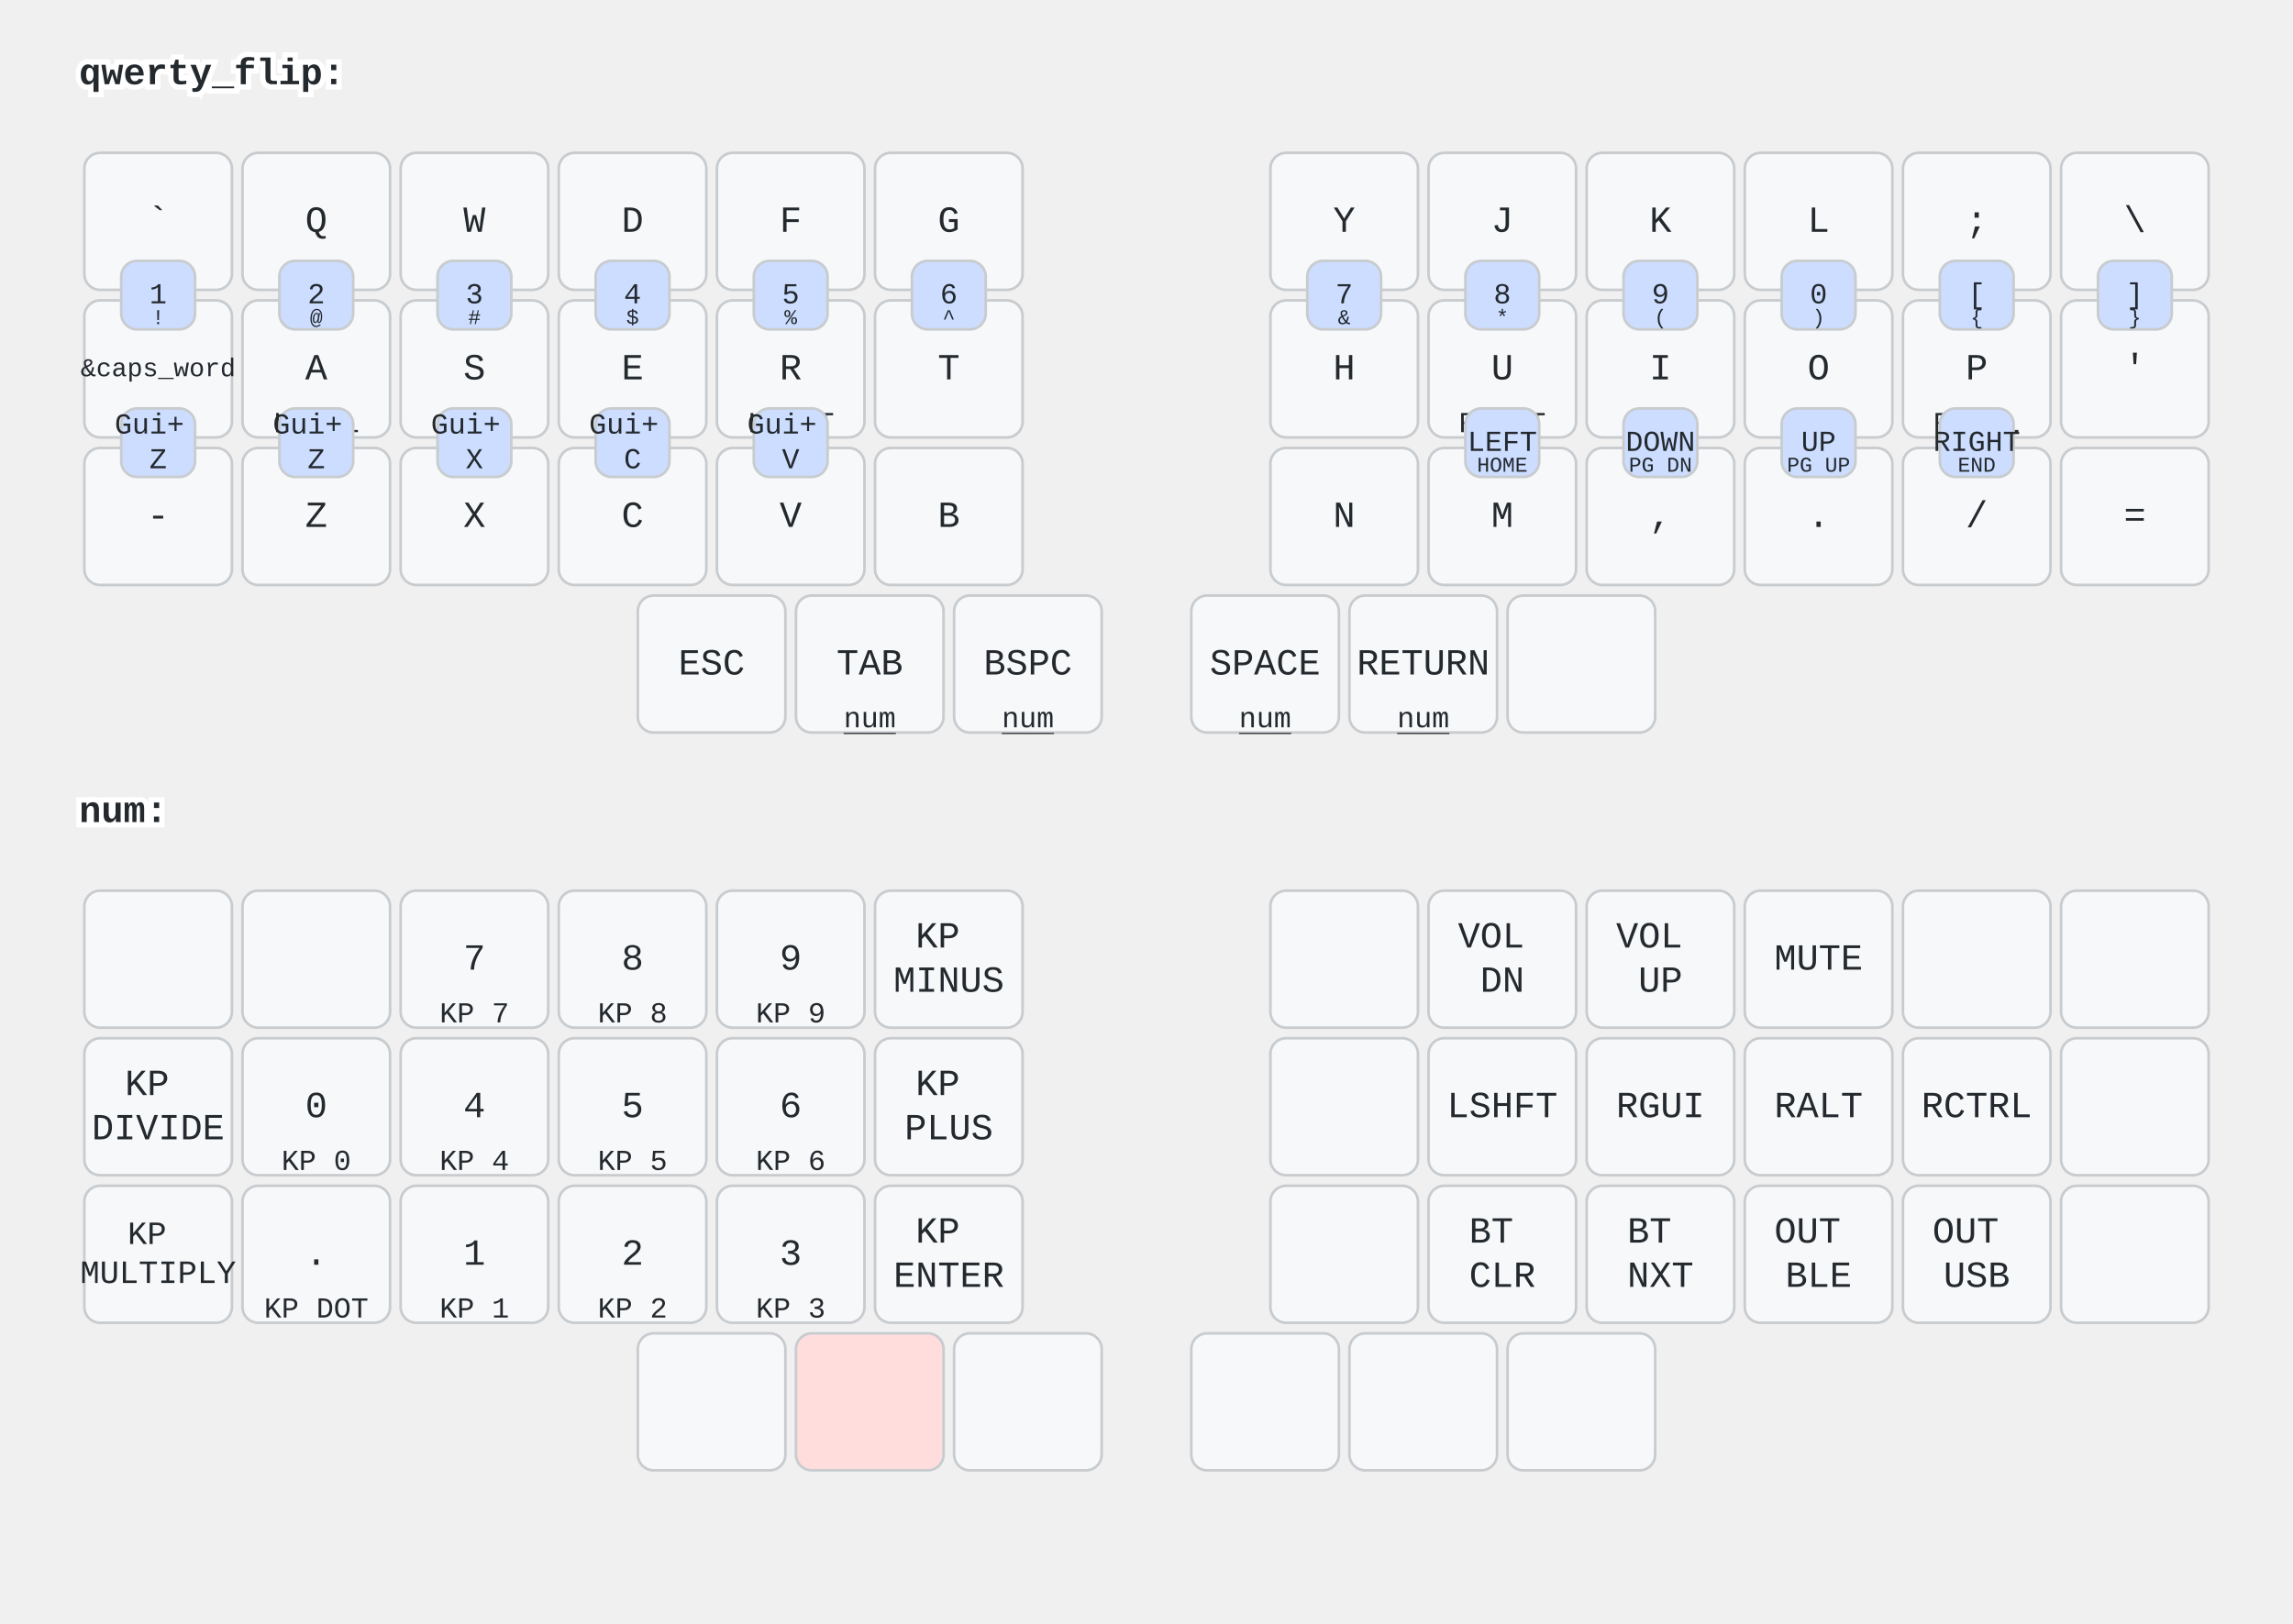
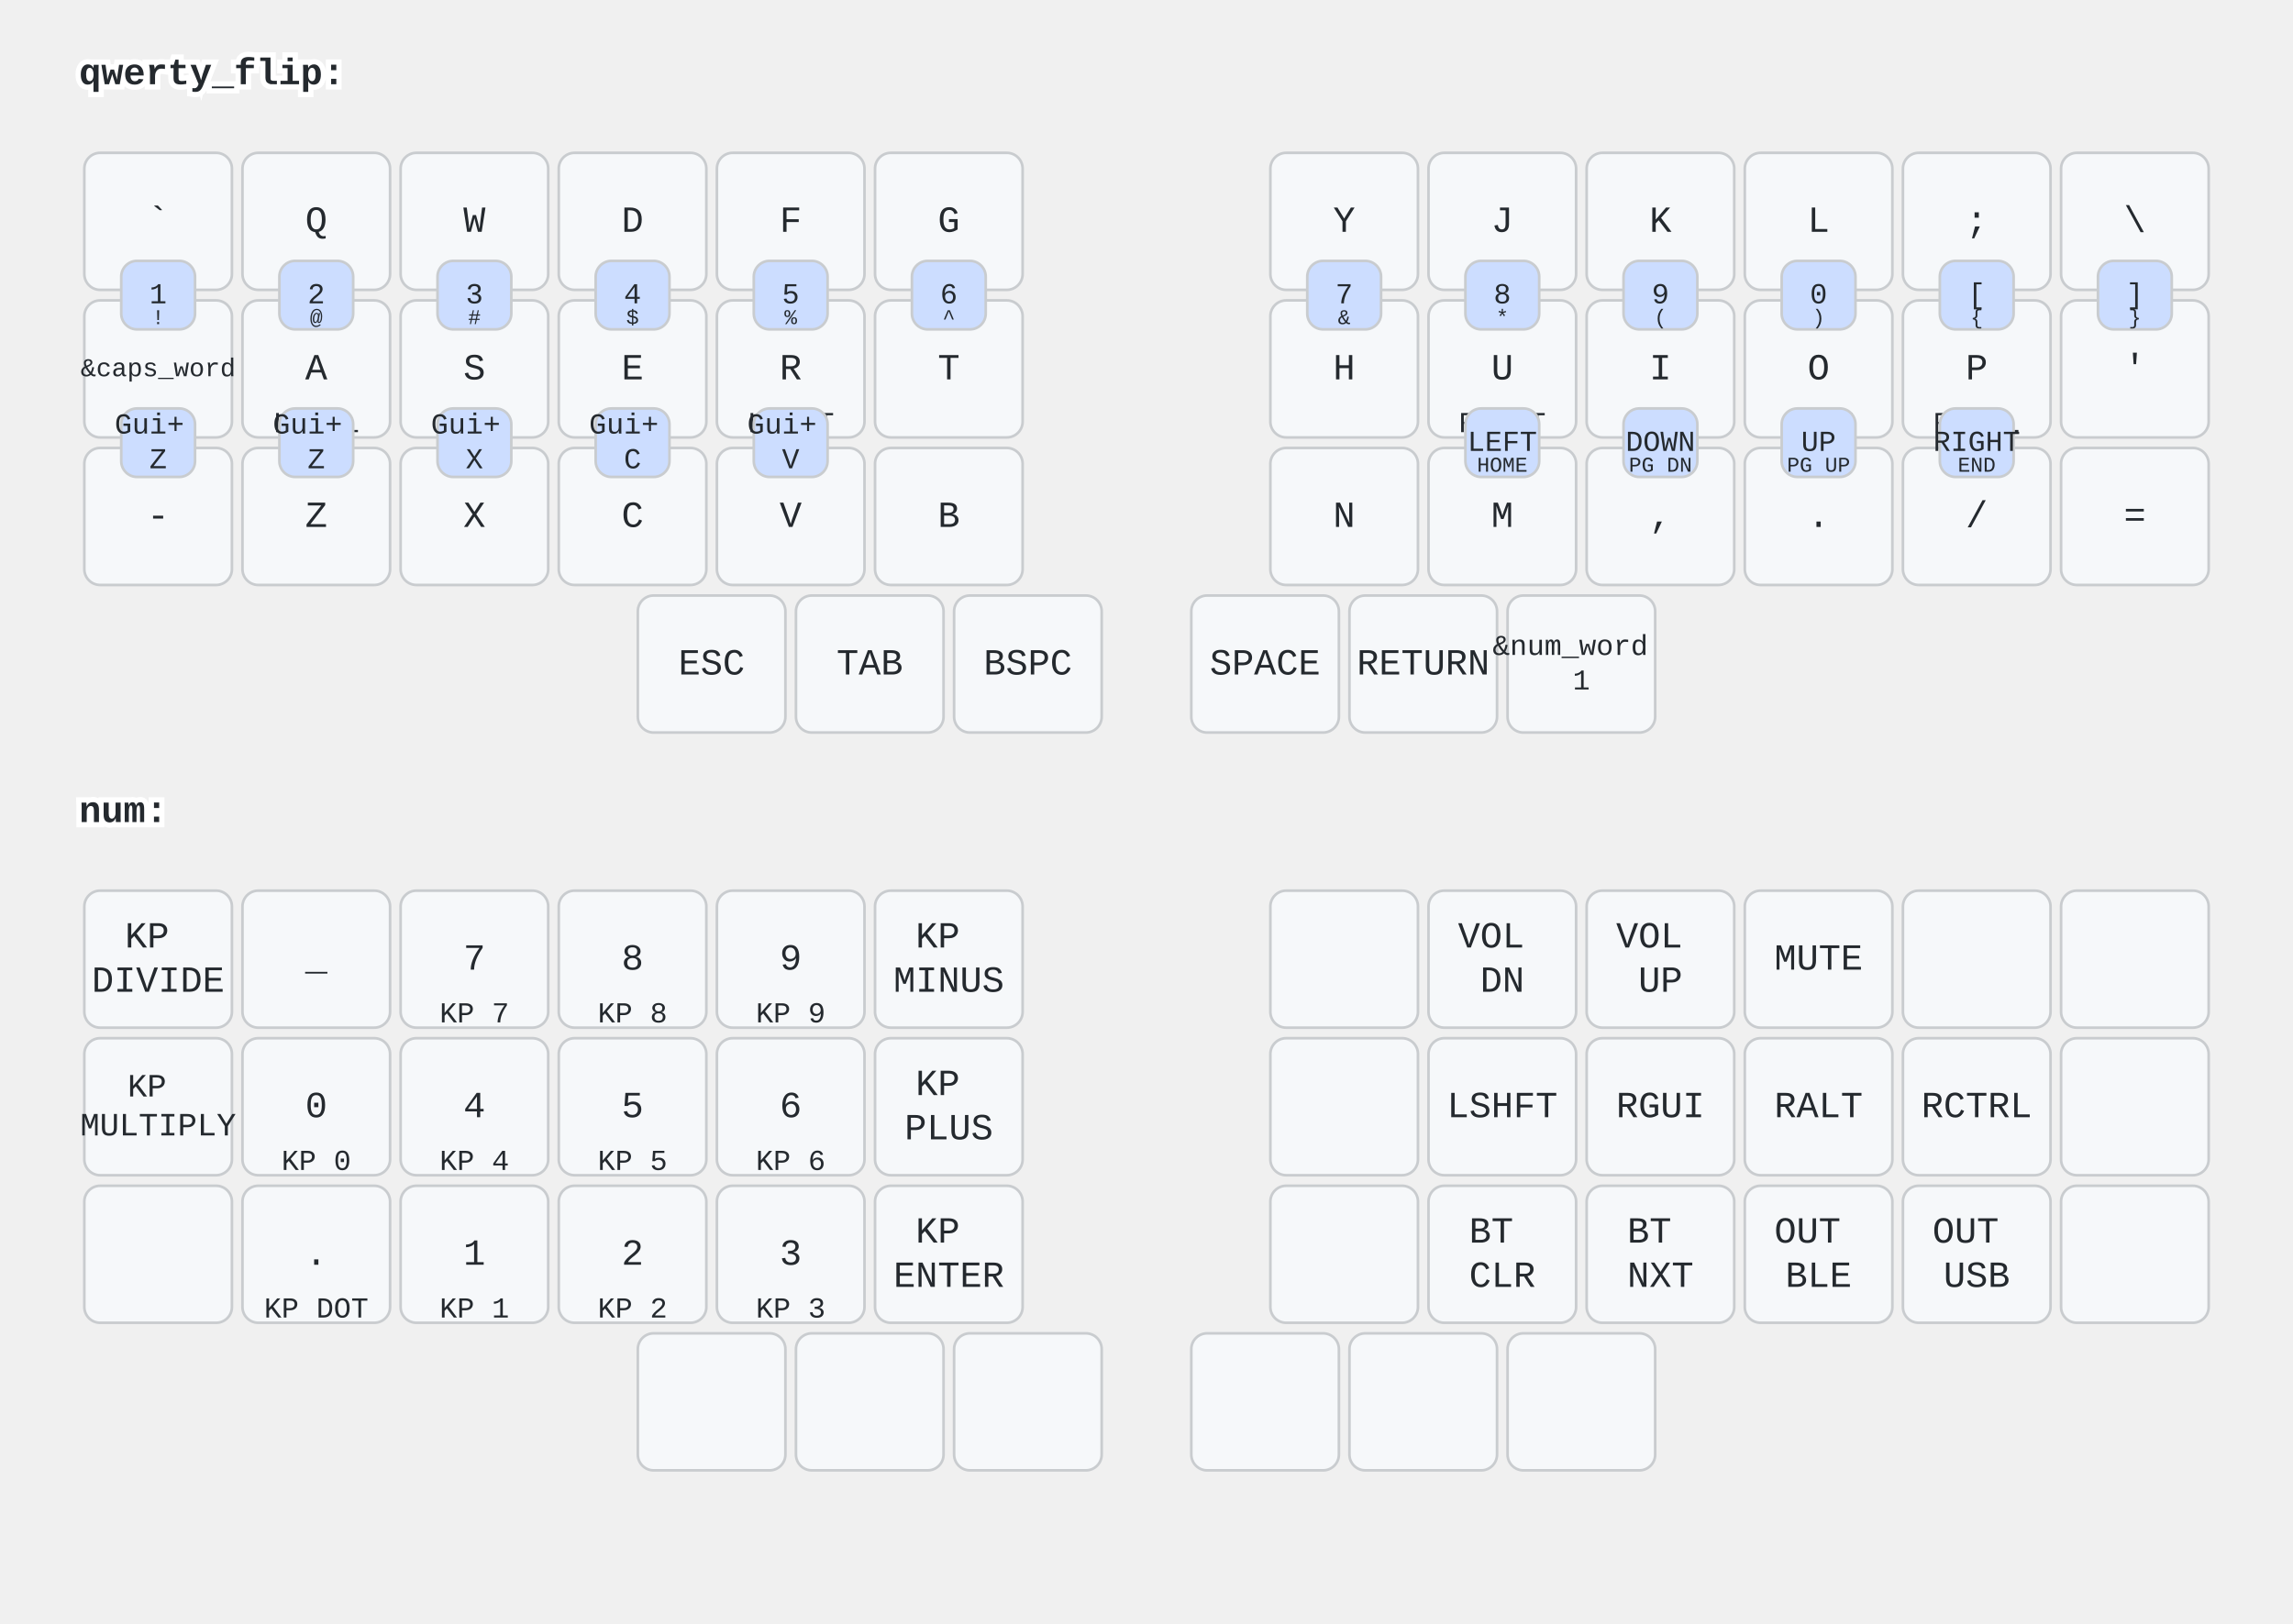
<svg xmlns="http://www.w3.org/2000/svg" width="870" height="616" viewBox="0 0 870 616" class="keymap">
  <style>/* inherit to force styles through use tags */
svg path {
    fill: inherit;
}

/* font and background color specifications */
svg.keymap {
    font-family: SFMono-Regular,Consolas,Liberation Mono,Menlo,monospace;
    font-size: 14px;
    font-kerning: normal;
    text-rendering: optimizeLegibility;
    fill: #24292e;
}

/* default key styling */
rect.key {
    fill: #f6f8fa;
}

rect.key, rect.combo {
    stroke: #c9cccf;
    stroke-width: 1;
}

/* default key side styling, only used is draw_key_sides is set */
rect.side {
    filter: brightness(90%);
}

/* color accent for combo boxes */
rect.combo, rect.combo-separate {
    fill: #cdf;
}

/* color accent for held keys */
rect.held, rect.combo.held {
    fill: #fdd;
}

/* color accent for ghost (optional) keys */
rect.ghost, rect.combo.ghost {
    stroke-dasharray: 4, 4;
    stroke-width: 2;
}

text {
    text-anchor: middle;
    dominant-baseline: middle;
}

/* styling for layer labels */
text.label {
    font-weight: bold;
    text-anchor: start;
    stroke: white;
    stroke-width: 4;
    paint-order: stroke;
}

/* styling for optional footer */
text.footer {
    text-anchor: end;
    dominant-baseline: auto;
    stroke: white;
    stroke-width: 4;
    paint-order: stroke;
}

/* styling for combo tap, and key hold/shifted label text */
text.combo, text.hold, text.shifted {
    font-size: 11px;
}

text.hold {
    text-anchor: middle;
    dominant-baseline: auto;
}

text.shifted {
    text-anchor: middle;
    dominant-baseline: hanging;
}

text.layer-activator {
    text-decoration: underline;
}

/* styling for hold/shifted label text in combo box */
text.combo.hold, text.combo.shifted {
    font-size: 8px;
}

/* lighter symbol for transparent keys */
text.trans {
    fill: #7b7e81;
}

/* styling for combo dendrons */
path.combo {
    stroke-width: 1;
    stroke: gray;
    fill: none;
}

/* Start Tabler Icons Cleanup */
/* cannot use height/width with glyphs */
.icon-tabler &gt; path {
    fill: inherit;
    stroke: inherit;
    stroke-width: 2;
}
/* hide tabler's default box */
.icon-tabler &gt; path[stroke="none"][fill="none"] {
    visibility: hidden;
}
/* End Tabler Icons Cleanup */
</style>
  <g transform="translate(30, 0)" class="layer-qwerty_flip">
    <text x="0" y="28" class="label" id="qwerty_flip">qwerty_flip:</text>
    <g transform="translate(0, 56)">
      <g transform="translate(30, 28)" class="key keypos-0">
        <rect rx="6" ry="6" x="-28" y="-26" width="56" height="52" class="key" />
        <text x="0" y="0" class="key tap">`</text>
        <text x="0" y="24" class="key hold">F1</text>
      </g>
      <g transform="translate(90, 28)" class="key keypos-1">
        <rect rx="6" ry="6" x="-28" y="-26" width="56" height="52" class="key" />
        <text x="0" y="0" class="key tap">Q</text>
        <text x="0" y="24" class="key hold">F2</text>
      </g>
      <g transform="translate(150, 28)" class="key keypos-2">
        <rect rx="6" ry="6" x="-28" y="-26" width="56" height="52" class="key" />
        <text x="0" y="0" class="key tap">W</text>
        <text x="0" y="24" class="key hold">F3</text>
      </g>
      <g transform="translate(210, 28)" class="key keypos-3">
        <rect rx="6" ry="6" x="-28" y="-26" width="56" height="52" class="key" />
        <text x="0" y="0" class="key tap">D</text>
        <text x="0" y="24" class="key hold">F4</text>
      </g>
      <g transform="translate(270, 28)" class="key keypos-4">
        <rect rx="6" ry="6" x="-28" y="-26" width="56" height="52" class="key" />
        <text x="0" y="0" class="key tap">F</text>
        <text x="0" y="24" class="key hold">F5</text>
      </g>
      <g transform="translate(330, 28)" class="key keypos-5">
        <rect rx="6" ry="6" x="-28" y="-26" width="56" height="52" class="key" />
        <text x="0" y="0" class="key tap">G</text>
        <text x="0" y="24" class="key hold">F6</text>
      </g>
      <g transform="translate(480, 28)" class="key keypos-6">
        <rect rx="6" ry="6" x="-28" y="-26" width="56" height="52" class="key" />
        <text x="0" y="0" class="key tap">Y</text>
        <text x="0" y="24" class="key hold">F7</text>
      </g>
      <g transform="translate(540, 28)" class="key keypos-7">
        <rect rx="6" ry="6" x="-28" y="-26" width="56" height="52" class="key" />
        <text x="0" y="0" class="key tap">J</text>
        <text x="0" y="24" class="key hold">F8</text>
      </g>
      <g transform="translate(600, 28)" class="key keypos-8">
        <rect rx="6" ry="6" x="-28" y="-26" width="56" height="52" class="key" />
        <text x="0" y="0" class="key tap">K</text>
        <text x="0" y="24" class="key hold">F9</text>
      </g>
      <g transform="translate(660, 28)" class="key keypos-9">
        <rect rx="6" ry="6" x="-28" y="-26" width="56" height="52" class="key" />
        <text x="0" y="0" class="key tap">L</text>
        <text x="0" y="24" class="key hold">F10</text>
      </g>
      <g transform="translate(720, 28)" class="key keypos-10">
        <rect rx="6" ry="6" x="-28" y="-26" width="56" height="52" class="key" />
        <text x="0" y="0" class="key tap">;</text>
        <text x="0" y="24" class="key hold">F11</text>
      </g>
      <g transform="translate(780, 28)" class="key keypos-11">
        <rect rx="6" ry="6" x="-28" y="-26" width="56" height="52" class="key" />
        <text x="0" y="0" class="key tap">\</text>
        <text x="0" y="24" class="key hold">F12</text>
      </g>
      <g transform="translate(30, 84)" class="key keypos-12">
        <rect rx="6" ry="6" x="-28" y="-26" width="56" height="52" class="key" />
        <text x="0" y="0" class="key tap">
          <tspan style="font-size: 70%">&amp;caps_word</tspan>
        </text>
      </g>
      <g transform="translate(90, 84)" class="key keypos-13">
        <rect rx="6" ry="6" x="-28" y="-26" width="56" height="52" class="key" />
        <text x="0" y="0" class="key tap">A</text>
        <text x="0" y="24" class="key hold">LCTRL</text>
      </g>
      <g transform="translate(150, 84)" class="key keypos-14">
        <rect rx="6" ry="6" x="-28" y="-26" width="56" height="52" class="key" />
        <text x="0" y="0" class="key tap">S</text>
        <text x="0" y="24" class="key hold">LALT</text>
      </g>
      <g transform="translate(210, 84)" class="key keypos-15">
        <rect rx="6" ry="6" x="-28" y="-26" width="56" height="52" class="key" />
        <text x="0" y="0" class="key tap">E</text>
        <text x="0" y="24" class="key hold">LGUI</text>
      </g>
      <g transform="translate(270, 84)" class="key keypos-16">
        <rect rx="6" ry="6" x="-28" y="-26" width="56" height="52" class="key" />
        <text x="0" y="0" class="key tap">R</text>
        <text x="0" y="24" class="key hold">LSHFT</text>
      </g>
      <g transform="translate(330, 84)" class="key keypos-17">
        <rect rx="6" ry="6" x="-28" y="-26" width="56" height="52" class="key" />
        <text x="0" y="0" class="key tap">T</text>
      </g>
      <g transform="translate(480, 84)" class="key keypos-18">
        <rect rx="6" ry="6" x="-28" y="-26" width="56" height="52" class="key" />
        <text x="0" y="0" class="key tap">H</text>
      </g>
      <g transform="translate(540, 84)" class="key keypos-19">
        <rect rx="6" ry="6" x="-28" y="-26" width="56" height="52" class="key" />
        <text x="0" y="0" class="key tap">U</text>
        <text x="0" y="24" class="key hold">RSHFT</text>
      </g>
      <g transform="translate(600, 84)" class="key keypos-20">
        <rect rx="6" ry="6" x="-28" y="-26" width="56" height="52" class="key" />
        <text x="0" y="0" class="key tap">I</text>
        <text x="0" y="24" class="key hold">RGUI</text>
      </g>
      <g transform="translate(660, 84)" class="key keypos-21">
        <rect rx="6" ry="6" x="-28" y="-26" width="56" height="52" class="key" />
        <text x="0" y="0" class="key tap">O</text>
        <text x="0" y="24" class="key hold">RALT</text>
      </g>
      <g transform="translate(720, 84)" class="key keypos-22">
        <rect rx="6" ry="6" x="-28" y="-26" width="56" height="52" class="key" />
        <text x="0" y="0" class="key tap">P</text>
        <text x="0" y="24" class="key hold">RCTRL</text>
      </g>
      <g transform="translate(780, 84)" class="key keypos-23">
        <rect rx="6" ry="6" x="-28" y="-26" width="56" height="52" class="key" />
        <text x="0" y="0" class="key tap">'</text>
      </g>
      <g transform="translate(30, 140)" class="key keypos-24">
        <rect rx="6" ry="6" x="-28" y="-26" width="56" height="52" class="key" />
        <text x="0" y="0" class="key tap">-</text>
      </g>
      <g transform="translate(90, 140)" class="key keypos-25">
        <rect rx="6" ry="6" x="-28" y="-26" width="56" height="52" class="key" />
        <text x="0" y="0" class="key tap">Z</text>
      </g>
      <g transform="translate(150, 140)" class="key keypos-26">
        <rect rx="6" ry="6" x="-28" y="-26" width="56" height="52" class="key" />
        <text x="0" y="0" class="key tap">X</text>
      </g>
      <g transform="translate(210, 140)" class="key keypos-27">
        <rect rx="6" ry="6" x="-28" y="-26" width="56" height="52" class="key" />
        <text x="0" y="0" class="key tap">C</text>
      </g>
      <g transform="translate(270, 140)" class="key keypos-28">
        <rect rx="6" ry="6" x="-28" y="-26" width="56" height="52" class="key" />
        <text x="0" y="0" class="key tap">V</text>
      </g>
      <g transform="translate(330, 140)" class="key keypos-29">
        <rect rx="6" ry="6" x="-28" y="-26" width="56" height="52" class="key" />
        <text x="0" y="0" class="key tap">B</text>
      </g>
      <g transform="translate(480, 140)" class="key keypos-30">
        <rect rx="6" ry="6" x="-28" y="-26" width="56" height="52" class="key" />
        <text x="0" y="0" class="key tap">N</text>
      </g>
      <g transform="translate(540, 140)" class="key keypos-31">
        <rect rx="6" ry="6" x="-28" y="-26" width="56" height="52" class="key" />
        <text x="0" y="0" class="key tap">M</text>
      </g>
      <g transform="translate(600, 140)" class="key keypos-32">
        <rect rx="6" ry="6" x="-28" y="-26" width="56" height="52" class="key" />
        <text x="0" y="0" class="key tap">,</text>
      </g>
      <g transform="translate(660, 140)" class="key keypos-33">
        <rect rx="6" ry="6" x="-28" y="-26" width="56" height="52" class="key" />
        <text x="0" y="0" class="key tap">.</text>
      </g>
      <g transform="translate(720, 140)" class="key keypos-34">
        <rect rx="6" ry="6" x="-28" y="-26" width="56" height="52" class="key" />
        <text x="0" y="0" class="key tap">/</text>
      </g>
      <g transform="translate(780, 140)" class="key keypos-35">
        <rect rx="6" ry="6" x="-28" y="-26" width="56" height="52" class="key" />
        <text x="0" y="0" class="key tap">=</text>
      </g>
      <g transform="translate(240, 196)" class="key keypos-36">
        <rect rx="6" ry="6" x="-28" y="-26" width="56" height="52" class="key" />
        <text x="0" y="0" class="key tap">ESC</text>
      </g>
      <g transform="translate(300, 196)" class="key keypos-37">
        <rect rx="6" ry="6" x="-28" y="-26" width="56" height="52" class="key" />
        <text x="0" y="0" class="key tap">TAB</text>
-         <a href="#num">
-           <text x="0" y="24" class="key hold layer-activator">num</text>
-         </a>
      </g>
      <g transform="translate(360, 196)" class="key keypos-38">
        <rect rx="6" ry="6" x="-28" y="-26" width="56" height="52" class="key" />
        <text x="0" y="0" class="key tap">BSPC</text>
-         <a href="#num">
-           <text x="0" y="24" class="key hold layer-activator">num</text>
-         </a>
      </g>
      <g transform="translate(450, 196)" class="key keypos-39">
        <rect rx="6" ry="6" x="-28" y="-26" width="56" height="52" class="key" />
        <text x="0" y="0" class="key tap">SPACE</text>
-         <a href="#num">
-           <text x="0" y="24" class="key hold layer-activator">num</text>
-         </a>
      </g>
      <g transform="translate(510, 196)" class="key keypos-40">
        <rect rx="6" ry="6" x="-28" y="-26" width="56" height="52" class="key" />
        <text x="0" y="0" class="key tap">RETURN</text>
-         <a href="#num">
-           <text x="0" y="24" class="key hold layer-activator">num</text>
-         </a>
      </g>
      <g transform="translate(570, 196)" class="key keypos-41">
        <rect rx="6" ry="6" x="-28" y="-26" width="56" height="52" class="key" />
+         <text x="0" y="0" class="key tap">
+           <tspan x="0" dy="-0.6em" style="font-size: 78%">&amp;num_word</tspan>
+           <tspan x="0" dy="1.2em" style="font-size: 78%">1</tspan>
+         </text>
      </g>
      <g class="combo combopos-0">
        <rect rx="6" ry="6" x="16" y="43" width="28" height="26" class="combo" />
        <text x="30" y="56" class="combo tap">1</text>
        <text x="30" y="67" class="combo hold">!</text>
      </g>
      <g class="combo combopos-1">
        <rect rx="6" ry="6" x="76" y="43" width="28" height="26" class="combo" />
        <text x="90" y="56" class="combo tap">2</text>
        <text x="90" y="67" class="combo hold">@</text>
      </g>
      <g class="combo combopos-2">
        <rect rx="6" ry="6" x="136" y="43" width="28" height="26" class="combo" />
        <text x="150" y="56" class="combo tap">3</text>
        <text x="150" y="67" class="combo hold">#</text>
      </g>
      <g class="combo combopos-3">
        <rect rx="6" ry="6" x="196" y="43" width="28" height="26" class="combo" />
        <text x="210" y="56" class="combo tap">4</text>
        <text x="210" y="67" class="combo hold">$</text>
      </g>
      <g class="combo combopos-4">
        <rect rx="6" ry="6" x="256" y="43" width="28" height="26" class="combo" />
        <text x="270" y="56" class="combo tap">5</text>
        <text x="270" y="67" class="combo hold">%</text>
      </g>
      <g class="combo combopos-5">
        <rect rx="6" ry="6" x="316" y="43" width="28" height="26" class="combo" />
        <text x="330" y="56" class="combo tap">6</text>
        <text x="330" y="67" class="combo hold">^</text>
      </g>
      <g class="combo combopos-6">
        <rect rx="6" ry="6" x="466" y="43" width="28" height="26" class="combo" />
        <text x="480" y="56" class="combo tap">7</text>
        <text x="480" y="67" class="combo hold">&amp;</text>
      </g>
      <g class="combo combopos-7">
        <rect rx="6" ry="6" x="526" y="43" width="28" height="26" class="combo" />
        <text x="540" y="56" class="combo tap">8</text>
        <text x="540" y="67" class="combo hold">*</text>
      </g>
      <g class="combo combopos-8">
        <rect rx="6" ry="6" x="586" y="43" width="28" height="26" class="combo" />
        <text x="600" y="56" class="combo tap">9</text>
        <text x="600" y="67" class="combo hold">(</text>
      </g>
      <g class="combo combopos-9">
        <rect rx="6" ry="6" x="646" y="43" width="28" height="26" class="combo" />
        <text x="660" y="56" class="combo tap">0</text>
        <text x="660" y="67" class="combo hold">)</text>
      </g>
      <g class="combo combopos-10">
        <rect rx="6" ry="6" x="706" y="43" width="28" height="26" class="combo" />
        <text x="720" y="56" class="combo tap">[</text>
        <text x="720" y="67" class="combo hold">{</text>
      </g>
      <g class="combo combopos-11">
        <rect rx="6" ry="6" x="766" y="43" width="28" height="26" class="combo" />
        <text x="780" y="56" class="combo tap">]</text>
        <text x="780" y="67" class="combo hold">}</text>
      </g>
      <g class="combo combopos-12">
        <rect rx="6" ry="6" x="76" y="99" width="28" height="26" class="combo" />
        <text x="90" y="112" class="combo tap">
          <tspan x="90" dy="-0.6em">Gui+</tspan>
          <tspan x="90" dy="1.2em">Z</tspan>
        </text>
      </g>
      <g class="combo combopos-13">
        <rect rx="6" ry="6" x="16" y="99" width="28" height="26" class="combo" />
        <text x="30" y="112" class="combo tap">
          <tspan x="30" dy="-0.6em">Gui+</tspan>
          <tspan x="30" dy="1.2em">Z</tspan>
        </text>
      </g>
      <g class="combo combopos-14">
        <rect rx="6" ry="6" x="136" y="99" width="28" height="26" class="combo" />
        <text x="150" y="112" class="combo tap">
          <tspan x="150" dy="-0.6em">Gui+</tspan>
          <tspan x="150" dy="1.2em">X</tspan>
        </text>
      </g>
      <g class="combo combopos-15">
        <rect rx="6" ry="6" x="196" y="99" width="28" height="26" class="combo" />
        <text x="210" y="112" class="combo tap">
          <tspan x="210" dy="-0.6em">Gui+</tspan>
          <tspan x="210" dy="1.2em">C</tspan>
        </text>
      </g>
      <g class="combo combopos-16">
        <rect rx="6" ry="6" x="256" y="99" width="28" height="26" class="combo" />
        <text x="270" y="112" class="combo tap">
          <tspan x="270" dy="-0.6em">Gui+</tspan>
          <tspan x="270" dy="1.2em">V</tspan>
        </text>
      </g>
      <g class="combo combopos-17">
        <rect rx="6" ry="6" x="526" y="99" width="28" height="26" class="combo" />
        <text x="540" y="112" class="combo tap">LEFT</text>
        <text x="540" y="123" class="combo hold">HOME</text>
      </g>
      <g class="combo combopos-18">
        <rect rx="6" ry="6" x="586" y="99" width="28" height="26" class="combo" />
        <text x="600" y="112" class="combo tap">DOWN</text>
        <text x="600" y="123" class="combo hold">PG DN</text>
      </g>
      <g class="combo combopos-19">
        <rect rx="6" ry="6" x="646" y="99" width="28" height="26" class="combo" />
        <text x="660" y="112" class="combo tap">UP</text>
        <text x="660" y="123" class="combo hold">PG UP</text>
      </g>
      <g class="combo combopos-20">
        <rect rx="6" ry="6" x="706" y="99" width="28" height="26" class="combo" />
        <text x="720" y="112" class="combo tap">RIGHT</text>
        <text x="720" y="123" class="combo hold">END</text>
      </g>
    </g>
  </g>
  <g transform="translate(30, 280)" class="layer-num">
    <text x="0" y="28" class="label" id="num">num:</text>
    <g transform="translate(0, 56)">
      <g transform="translate(30, 28)" class="key keypos-0">
        <rect rx="6" ry="6" x="-28" y="-26" width="56" height="52" class="key" />
+         <text x="0" y="0" class="key tap">
+           <tspan x="0" dy="-0.6em">KP</tspan>
+           <tspan x="0" dy="1.2em">DIVIDE</tspan>
+         </text>
      </g>
      <g transform="translate(90, 28)" class="key keypos-1">
        <rect rx="6" ry="6" x="-28" y="-26" width="56" height="52" class="key" />
+         <text x="0" y="0" class="key tap">_</text>
      </g>
      <g transform="translate(150, 28)" class="key keypos-2">
        <rect rx="6" ry="6" x="-28" y="-26" width="56" height="52" class="key" />
        <text x="0" y="0" class="key tap">7</text>
        <text x="0" y="24" class="key hold">KP 7</text>
      </g>
      <g transform="translate(210, 28)" class="key keypos-3">
        <rect rx="6" ry="6" x="-28" y="-26" width="56" height="52" class="key" />
        <text x="0" y="0" class="key tap">8</text>
        <text x="0" y="24" class="key hold">KP 8</text>
      </g>
      <g transform="translate(270, 28)" class="key keypos-4">
        <rect rx="6" ry="6" x="-28" y="-26" width="56" height="52" class="key" />
        <text x="0" y="0" class="key tap">9</text>
        <text x="0" y="24" class="key hold">KP 9</text>
      </g>
      <g transform="translate(330, 28)" class="key keypos-5">
        <rect rx="6" ry="6" x="-28" y="-26" width="56" height="52" class="key" />
        <text x="0" y="0" class="key tap">
          <tspan x="0" dy="-0.6em">KP</tspan>
          <tspan x="0" dy="1.2em">MINUS</tspan>
        </text>
      </g>
      <g transform="translate(480, 28)" class="key keypos-6">
        <rect rx="6" ry="6" x="-28" y="-26" width="56" height="52" class="key" />
      </g>
      <g transform="translate(540, 28)" class="key keypos-7">
        <rect rx="6" ry="6" x="-28" y="-26" width="56" height="52" class="key" />
        <text x="0" y="0" class="key tap">
          <tspan x="0" dy="-0.6em">VOL</tspan>
          <tspan x="0" dy="1.2em">DN</tspan>
        </text>
      </g>
      <g transform="translate(600, 28)" class="key keypos-8">
        <rect rx="6" ry="6" x="-28" y="-26" width="56" height="52" class="key" />
        <text x="0" y="0" class="key tap">
          <tspan x="0" dy="-0.6em">VOL</tspan>
          <tspan x="0" dy="1.2em">UP</tspan>
        </text>
      </g>
      <g transform="translate(660, 28)" class="key keypos-9">
        <rect rx="6" ry="6" x="-28" y="-26" width="56" height="52" class="key" />
        <text x="0" y="0" class="key tap">MUTE</text>
      </g>
      <g transform="translate(720, 28)" class="key keypos-10">
        <rect rx="6" ry="6" x="-28" y="-26" width="56" height="52" class="key" />
      </g>
      <g transform="translate(780, 28)" class="key keypos-11">
        <rect rx="6" ry="6" x="-28" y="-26" width="56" height="52" class="key" />
      </g>
      <g transform="translate(30, 84)" class="key keypos-12">
        <rect rx="6" ry="6" x="-28" y="-26" width="56" height="52" class="key" />
        <text x="0" y="0" class="key tap">
-           <tspan x="0" dy="-0.6em">KP</tspan>
-           <tspan x="0" dy="1.2em">DIVIDE</tspan>
+           <tspan x="0" dy="-0.6em" style="font-size: 88%">KP</tspan>
+           <tspan x="0" dy="1.2em" style="font-size: 88%">MULTIPLY</tspan>
        </text>
      </g>
      <g transform="translate(90, 84)" class="key keypos-13">
        <rect rx="6" ry="6" x="-28" y="-26" width="56" height="52" class="key" />
        <text x="0" y="0" class="key tap">0</text>
        <text x="0" y="24" class="key hold">KP 0</text>
      </g>
      <g transform="translate(150, 84)" class="key keypos-14">
        <rect rx="6" ry="6" x="-28" y="-26" width="56" height="52" class="key" />
        <text x="0" y="0" class="key tap">4</text>
        <text x="0" y="24" class="key hold">KP 4</text>
      </g>
      <g transform="translate(210, 84)" class="key keypos-15">
        <rect rx="6" ry="6" x="-28" y="-26" width="56" height="52" class="key" />
        <text x="0" y="0" class="key tap">5</text>
        <text x="0" y="24" class="key hold">KP 5</text>
      </g>
      <g transform="translate(270, 84)" class="key keypos-16">
        <rect rx="6" ry="6" x="-28" y="-26" width="56" height="52" class="key" />
        <text x="0" y="0" class="key tap">6</text>
        <text x="0" y="24" class="key hold">KP 6</text>
      </g>
      <g transform="translate(330, 84)" class="key keypos-17">
        <rect rx="6" ry="6" x="-28" y="-26" width="56" height="52" class="key" />
        <text x="0" y="0" class="key tap">
          <tspan x="0" dy="-0.6em">KP</tspan>
          <tspan x="0" dy="1.2em">PLUS</tspan>
        </text>
      </g>
      <g transform="translate(480, 84)" class="key keypos-18">
        <rect rx="6" ry="6" x="-28" y="-26" width="56" height="52" class="key" />
      </g>
      <g transform="translate(540, 84)" class="key keypos-19">
        <rect rx="6" ry="6" x="-28" y="-26" width="56" height="52" class="key" />
        <text x="0" y="0" class="key tap">LSHFT</text>
      </g>
      <g transform="translate(600, 84)" class="key keypos-20">
        <rect rx="6" ry="6" x="-28" y="-26" width="56" height="52" class="key" />
        <text x="0" y="0" class="key tap">RGUI</text>
      </g>
      <g transform="translate(660, 84)" class="key keypos-21">
        <rect rx="6" ry="6" x="-28" y="-26" width="56" height="52" class="key" />
        <text x="0" y="0" class="key tap">RALT</text>
      </g>
      <g transform="translate(720, 84)" class="key keypos-22">
        <rect rx="6" ry="6" x="-28" y="-26" width="56" height="52" class="key" />
        <text x="0" y="0" class="key tap">RCTRL</text>
      </g>
      <g transform="translate(780, 84)" class="key keypos-23">
        <rect rx="6" ry="6" x="-28" y="-26" width="56" height="52" class="key" />
      </g>
      <g transform="translate(30, 140)" class="key keypos-24">
        <rect rx="6" ry="6" x="-28" y="-26" width="56" height="52" class="key" />
-         <text x="0" y="0" class="key tap">
-           <tspan x="0" dy="-0.6em" style="font-size: 88%">KP</tspan>
-           <tspan x="0" dy="1.2em" style="font-size: 88%">MULTIPLY</tspan>
-         </text>
      </g>
      <g transform="translate(90, 140)" class="key keypos-25">
        <rect rx="6" ry="6" x="-28" y="-26" width="56" height="52" class="key" />
        <text x="0" y="0" class="key tap">.</text>
        <text x="0" y="24" class="key hold">KP DOT</text>
      </g>
      <g transform="translate(150, 140)" class="key keypos-26">
        <rect rx="6" ry="6" x="-28" y="-26" width="56" height="52" class="key" />
        <text x="0" y="0" class="key tap">1</text>
        <text x="0" y="24" class="key hold">KP 1</text>
      </g>
      <g transform="translate(210, 140)" class="key keypos-27">
        <rect rx="6" ry="6" x="-28" y="-26" width="56" height="52" class="key" />
        <text x="0" y="0" class="key tap">2</text>
        <text x="0" y="24" class="key hold">KP 2</text>
      </g>
      <g transform="translate(270, 140)" class="key keypos-28">
        <rect rx="6" ry="6" x="-28" y="-26" width="56" height="52" class="key" />
        <text x="0" y="0" class="key tap">3</text>
        <text x="0" y="24" class="key hold">KP 3</text>
      </g>
      <g transform="translate(330, 140)" class="key keypos-29">
        <rect rx="6" ry="6" x="-28" y="-26" width="56" height="52" class="key" />
        <text x="0" y="0" class="key tap">
          <tspan x="0" dy="-0.6em">KP</tspan>
          <tspan x="0" dy="1.2em">ENTER</tspan>
        </text>
      </g>
      <g transform="translate(480, 140)" class="key keypos-30">
        <rect rx="6" ry="6" x="-28" y="-26" width="56" height="52" class="key" />
      </g>
      <g transform="translate(540, 140)" class="key keypos-31">
        <rect rx="6" ry="6" x="-28" y="-26" width="56" height="52" class="key" />
        <text x="0" y="0" class="key tap">
          <tspan x="0" dy="-0.6em">BT</tspan>
          <tspan x="0" dy="1.2em">CLR</tspan>
        </text>
      </g>
      <g transform="translate(600, 140)" class="key keypos-32">
        <rect rx="6" ry="6" x="-28" y="-26" width="56" height="52" class="key" />
        <text x="0" y="0" class="key tap">
          <tspan x="0" dy="-0.6em">BT</tspan>
          <tspan x="0" dy="1.2em">NXT</tspan>
        </text>
      </g>
      <g transform="translate(660, 140)" class="key keypos-33">
        <rect rx="6" ry="6" x="-28" y="-26" width="56" height="52" class="key" />
        <text x="0" y="0" class="key tap">
          <tspan x="0" dy="-0.6em">OUT</tspan>
          <tspan x="0" dy="1.2em">BLE</tspan>
        </text>
      </g>
      <g transform="translate(720, 140)" class="key keypos-34">
        <rect rx="6" ry="6" x="-28" y="-26" width="56" height="52" class="key" />
        <text x="0" y="0" class="key tap">
          <tspan x="0" dy="-0.6em">OUT</tspan>
          <tspan x="0" dy="1.2em">USB</tspan>
        </text>
      </g>
      <g transform="translate(780, 140)" class="key keypos-35">
        <rect rx="6" ry="6" x="-28" y="-26" width="56" height="52" class="key" />
      </g>
      <g transform="translate(240, 196)" class="key keypos-36">
        <rect rx="6" ry="6" x="-28" y="-26" width="56" height="52" class="key" />
      </g>
-       <g transform="translate(300, 196)" class="key held keypos-37">
-         <rect rx="6" ry="6" x="-28" y="-26" width="56" height="52" class="key held" />
+       <g transform="translate(300, 196)" class="key keypos-37">
+         <rect rx="6" ry="6" x="-28" y="-26" width="56" height="52" class="key" />
      </g>
      <g transform="translate(360, 196)" class="key keypos-38">
        <rect rx="6" ry="6" x="-28" y="-26" width="56" height="52" class="key" />
      </g>
      <g transform="translate(450, 196)" class="key keypos-39">
        <rect rx="6" ry="6" x="-28" y="-26" width="56" height="52" class="key" />
      </g>
      <g transform="translate(510, 196)" class="key keypos-40">
        <rect rx="6" ry="6" x="-28" y="-26" width="56" height="52" class="key" />
      </g>
      <g transform="translate(570, 196)" class="key keypos-41">
        <rect rx="6" ry="6" x="-28" y="-26" width="56" height="52" class="key" />
      </g>
    </g>
  </g>
</svg>
